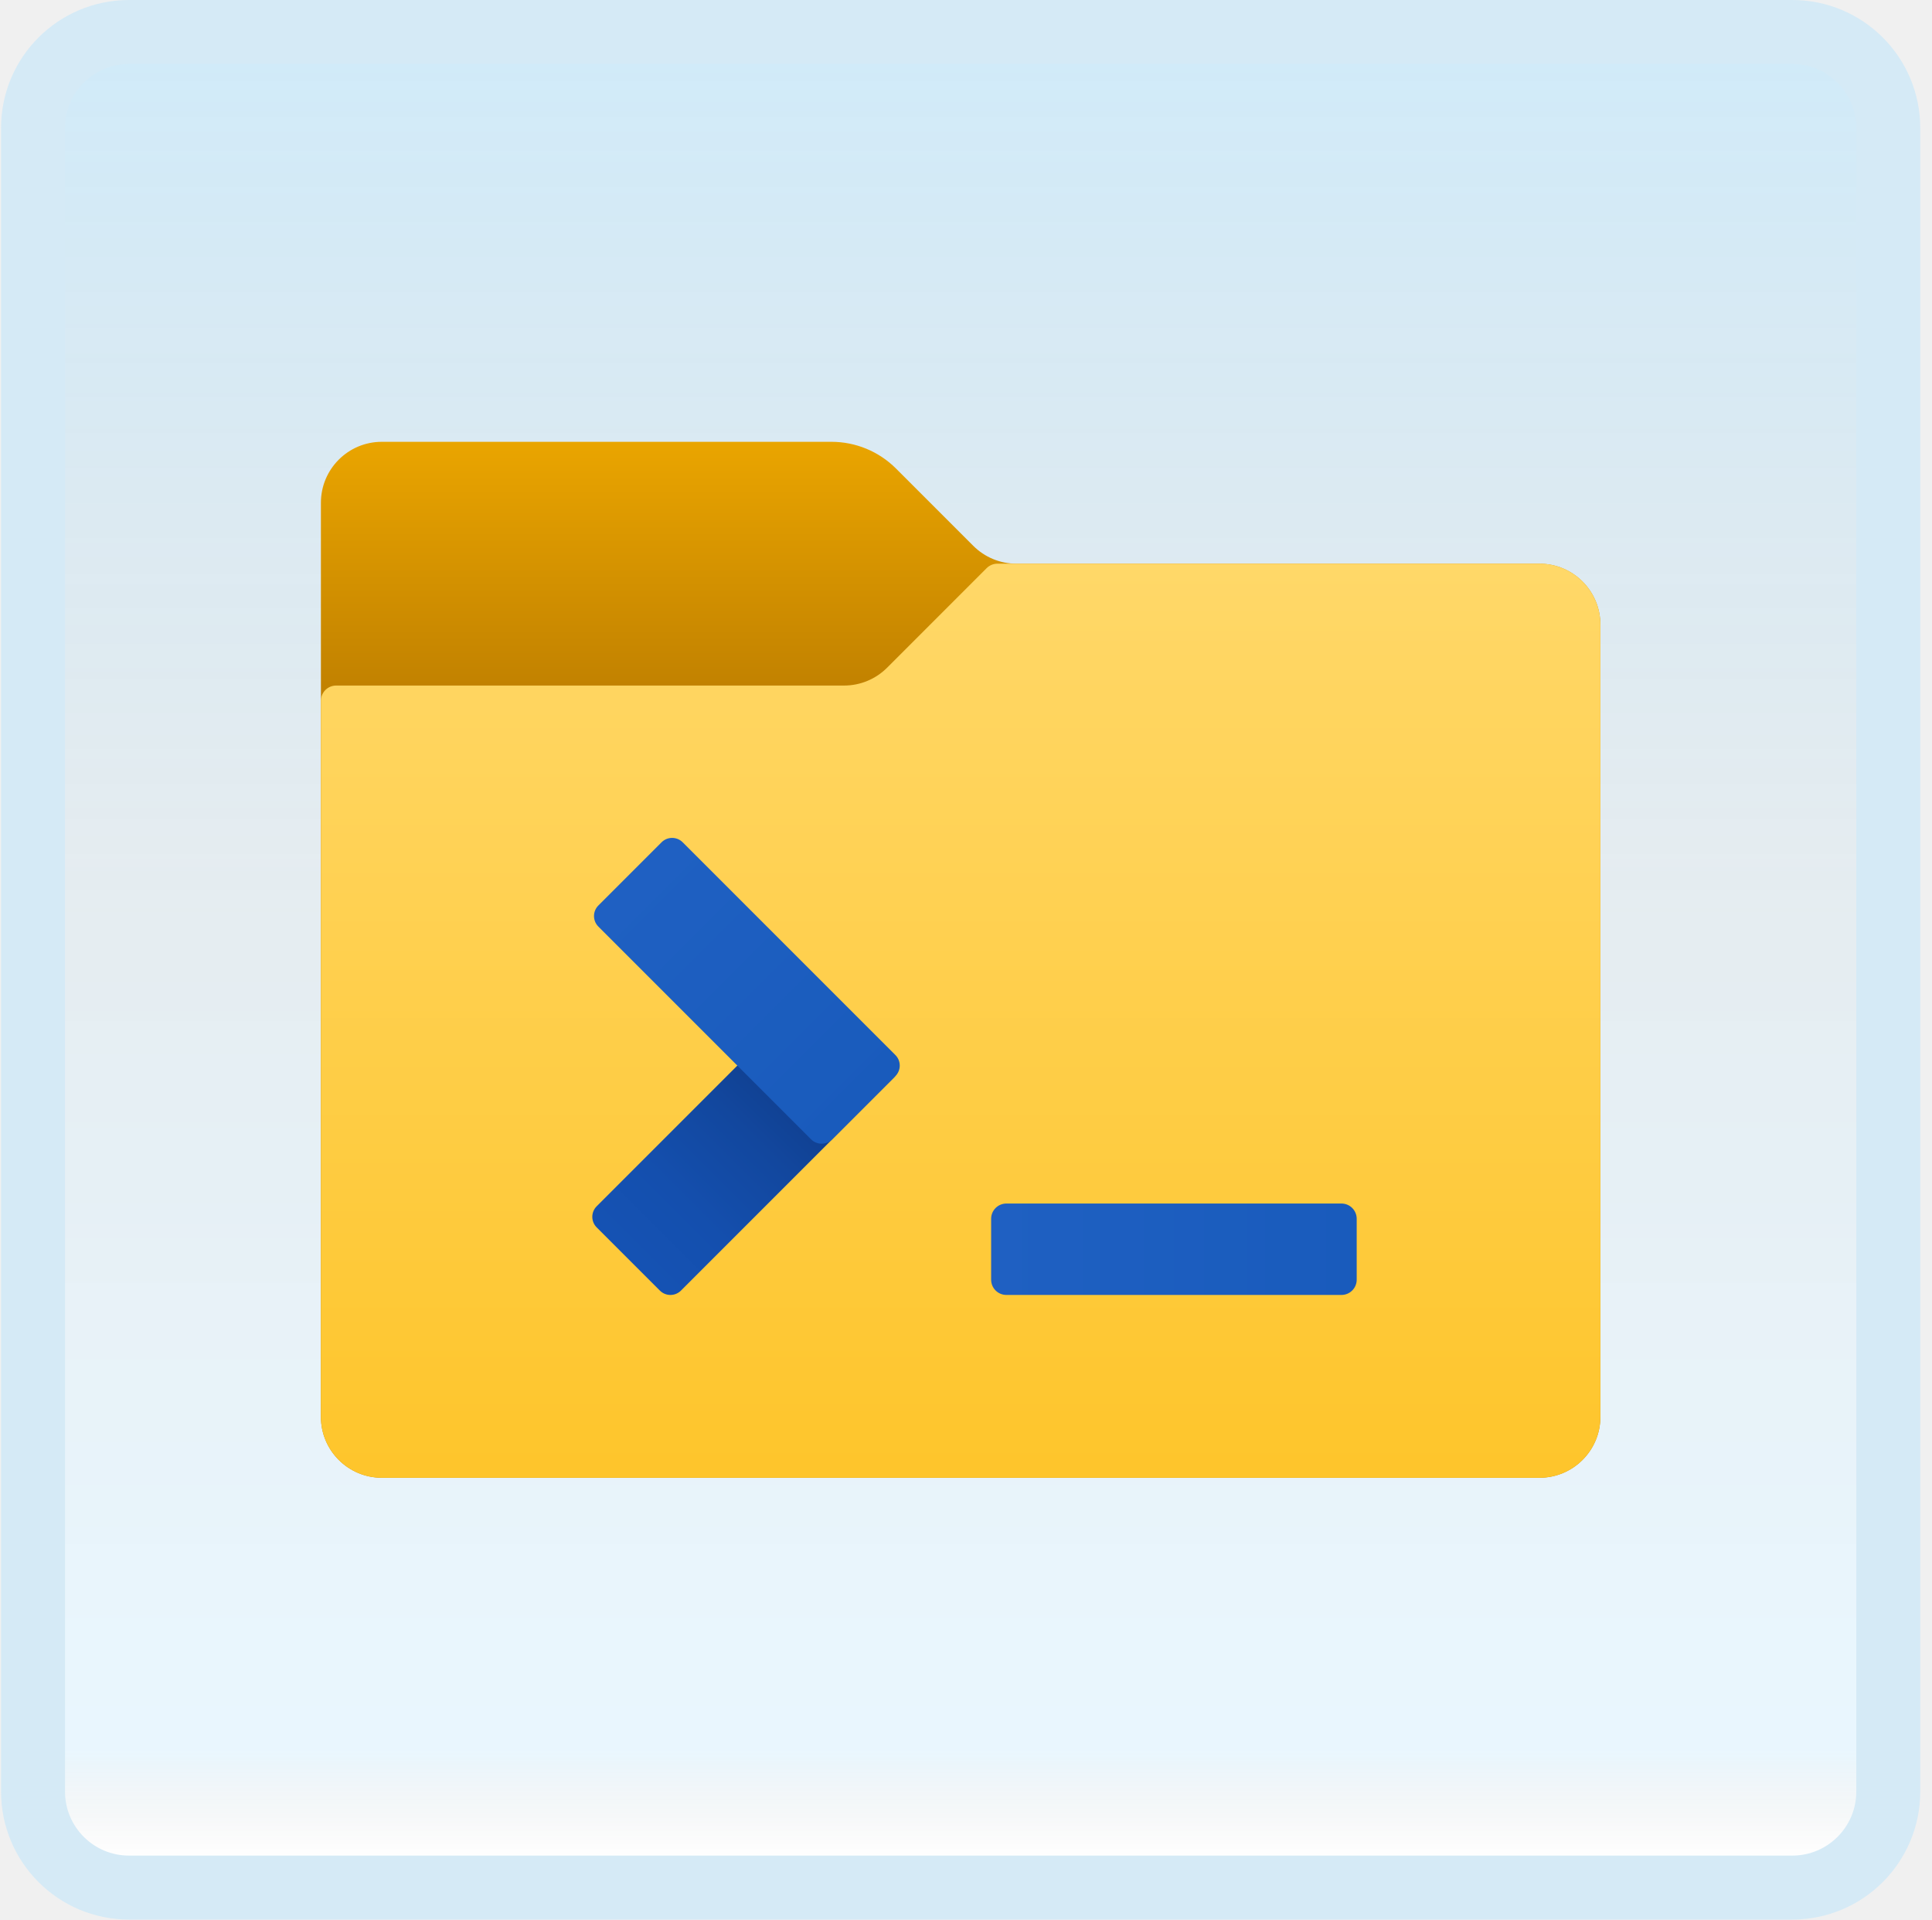
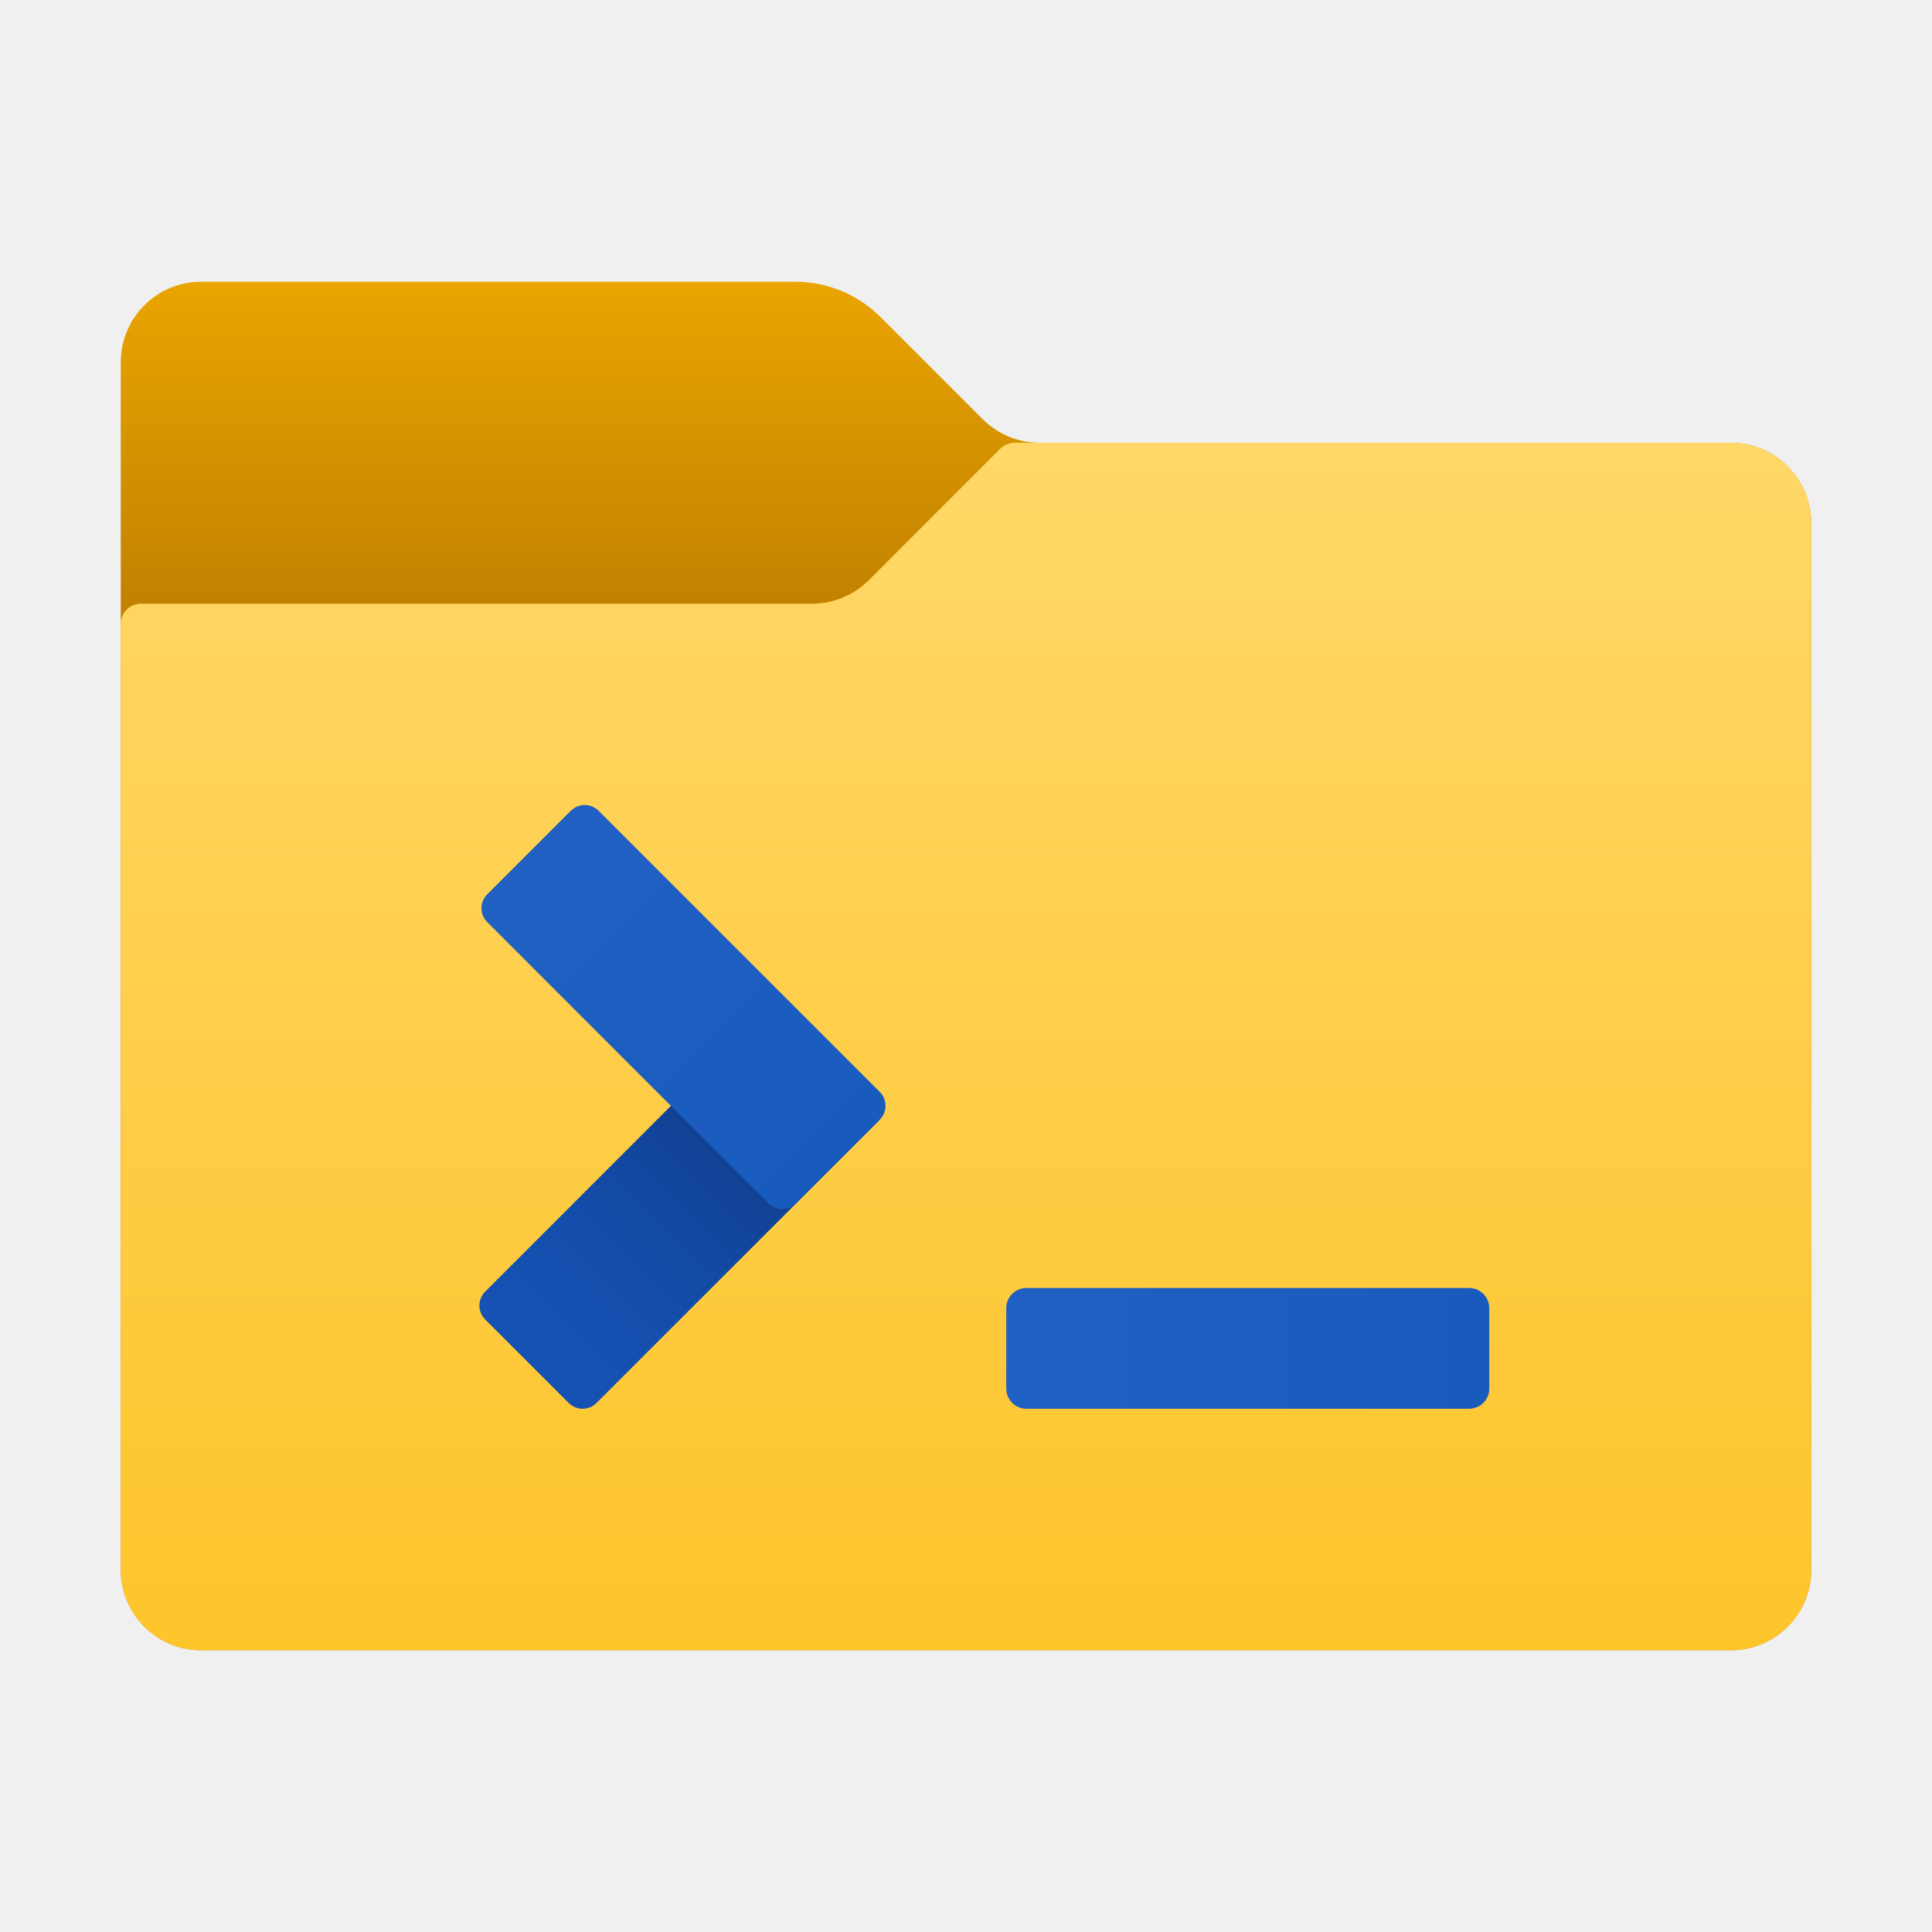
- <svg xmlns="http://www.w3.org/2000/svg" width="151" height="150" viewBox="0 0 151 150" fill="none">
+ <svg xmlns="http://www.w3.org/2000/svg" width="24" height="24" viewBox="0 0 24 24" fill="none">
  <g id="program">
-     <rect x="2.582" y="2.5" width="145" height="145" rx="7.5" fill="white" />
-     <rect x="2.582" y="2.5" width="145" height="145" rx="7.5" fill="url(#paint0_linear_14_10873)" fill-opacity="0.2" />
-     <g id="Group">
-       <path id="Vector" d="M76.068 42.652L70.03 36.614C68.692 35.276 66.875 34.524 64.98 34.524H29.844C27.213 34.524 25.082 36.655 25.082 39.286V110.714C25.082 113.345 27.213 115.476 29.844 115.476H120.32C122.951 115.476 125.082 113.345 125.082 110.714V48.809C125.082 46.179 122.951 44.048 120.32 44.048H79.434C78.172 44.048 76.961 43.545 76.068 42.652Z" fill="url(#paint1_linear_14_10873)" />
-       <path id="Vector_2" d="M69.334 52.176L77.115 44.395C77.337 44.174 77.639 44.047 77.956 44.047H120.32C122.951 44.047 125.082 46.178 125.082 48.809V110.714C125.082 113.345 122.951 115.476 120.32 115.476H29.844C27.213 115.476 25.082 113.345 25.082 110.714V54.762C25.082 54.105 25.615 53.571 26.273 53.571H65.968C67.23 53.571 68.442 53.069 69.334 52.176Z" fill="url(#paint2_linear_14_10873)" />
-       <path id="Vector_3" d="M46.634 94.262L63.26 77.636C63.715 77.181 64.453 77.181 64.908 77.636L69.848 82.576C70.303 83.031 70.303 83.769 69.848 84.224L53.222 100.85C52.767 101.305 52.029 101.305 51.575 100.85L46.634 95.91C46.179 95.455 46.179 94.717 46.634 94.262Z" fill="url(#paint3_linear_14_10873)" />
-       <path id="Vector_4" d="M53.355 65.817L69.981 82.443C70.436 82.898 70.436 83.636 69.981 84.091L65.041 89.031C64.586 89.486 63.848 89.486 63.393 89.031L46.767 72.405C46.312 71.95 46.312 71.212 46.767 70.757L51.707 65.817C52.164 65.362 52.9 65.362 53.355 65.817Z" fill="url(#paint4_linear_14_10873)" />
-       <path id="Vector_5" d="M78.655 94.047H104.846C105.503 94.047 106.036 94.581 106.036 95.238V100C106.036 100.657 105.503 101.19 104.846 101.19H78.655C77.998 101.19 77.465 100.657 77.465 100V95.238C77.465 94.581 77.998 94.047 78.655 94.047Z" fill="url(#paint5_linear_14_10873)" />
-     </g>
-     <rect x="2.582" y="2.5" width="145" height="145" rx="7.5" stroke="#D5EAF6" stroke-width="5" />
+     <path id="Vector" d="M12.207 5.207L10.939 3.939C10.658 3.658 10.277 3.5 9.879 3.5H2.5C1.948 3.5 1.5 3.947 1.5 4.5V19.5C1.5 20.052 1.948 20.5 2.5 20.5H21.5C22.052 20.5 22.5 20.052 22.5 19.5V6.5C22.5 5.947 22.052 5.5 21.5 5.5H12.914C12.649 5.5 12.395 5.394 12.207 5.207Z" fill="url(#paint0_linear_206_8215)" />
+     <path id="Vector_2" d="M10.793 7.207L12.427 5.573C12.473 5.527 12.537 5.5 12.604 5.5H21.5C22.052 5.5 22.5 5.947 22.5 6.5V19.5C22.5 20.052 22.052 20.5 21.5 20.5H2.5C1.948 20.5 1.5 20.052 1.5 19.5V7.75C1.5 7.612 1.612 7.5 1.75 7.5H10.086C10.351 7.5 10.605 7.394 10.793 7.207Z" fill="url(#paint1_linear_206_8215)" />
+     <path id="Vector_3" d="M6.027 16.045L9.518 12.553C9.614 12.458 9.768 12.458 9.864 12.553L10.902 13.591C10.997 13.687 10.997 13.841 10.902 13.937L7.41 17.428C7.314 17.524 7.16 17.524 7.064 17.428L6.027 16.391C5.931 16.296 5.931 16.14 6.027 16.045Z" fill="url(#paint2_linear_206_8215)" />
+     <path id="Vector_4" d="M7.436 10.072L10.928 13.563C11.024 13.659 11.024 13.813 10.928 13.909L9.89 14.947C9.795 15.042 9.64 15.042 9.544 14.947L6.053 11.455C5.957 11.36 5.957 11.204 6.053 11.109L7.09 10.072C7.186 9.976 7.341 9.976 7.436 10.072Z" fill="url(#paint3_linear_206_8215)" />
+     <path id="Vector_5" d="M12.75 16H18.25C18.388 16 18.5 16.112 18.5 16.25V17.25C18.5 17.388 18.388 17.5 18.25 17.5H12.75C12.612 17.5 12.5 17.388 12.5 17.25V16.25C12.5 16.112 12.612 16 12.75 16Z" fill="url(#paint4_linear_206_8215)" />
  </g>
  <defs>
-     <linearGradient id="paint0_linear_14_10873" x1="75.082" y1="5" x2="75.082" y2="145" gradientUnits="userSpaceOnUse">
-       <stop stop-color="#199AE0" />
-       <stop offset="0.472" stop-color="#0D5176" stop-opacity="0.528" />
-       <stop offset="0.941" stop-color="#12A6F7" stop-opacity="0.465" />
-       <stop offset="1" stop-opacity="0" />
-     </linearGradient>
-     <linearGradient id="paint1_linear_14_10873" x1="75.082" y1="33.829" x2="75.082" y2="53.517" gradientUnits="userSpaceOnUse">
+     <linearGradient id="paint0_linear_206_8215" x1="12" y1="3.354" x2="12" y2="7.489" gradientUnits="userSpaceOnUse">
      <stop stop-color="#EBA600" />
      <stop offset="1" stop-color="#C28200" />
    </linearGradient>
-     <linearGradient id="paint2_linear_14_10873" x1="75.082" y1="43.7" x2="75.082" y2="115.435" gradientUnits="userSpaceOnUse">
+     <linearGradient id="paint1_linear_206_8215" x1="12" y1="5.427" x2="12" y2="20.491" gradientUnits="userSpaceOnUse">
      <stop stop-color="#FFD869" />
      <stop offset="1" stop-color="#FEC52B" />
    </linearGradient>
-     <linearGradient id="paint3_linear_14_10873" x1="49.406" y1="98.076" x2="64.279" y2="83.202" gradientUnits="userSpaceOnUse">
+     <linearGradient id="paint2_linear_206_8215" x1="6.609" y1="16.846" x2="9.732" y2="13.723" gradientUnits="userSpaceOnUse">
      <stop stop-color="#1552B3" />
      <stop offset="0.275" stop-color="#144FAE" />
      <stop offset="0.623" stop-color="#12479E" />
      <stop offset="0.86" stop-color="#103F8F" />
    </linearGradient>
-     <linearGradient id="paint4_linear_14_10873" x1="49.71" y1="68.757" x2="67.51" y2="86.557" gradientUnits="userSpaceOnUse">
+     <linearGradient id="paint3_linear_206_8215" x1="6.671" y1="10.689" x2="10.409" y2="14.427" gradientUnits="userSpaceOnUse">
      <stop stop-color="#1F60C2" />
      <stop offset="1" stop-color="#195BBC" />
    </linearGradient>
-     <linearGradient id="paint5_linear_14_10873" x1="77.465" y1="97.619" x2="106.036" y2="97.619" gradientUnits="userSpaceOnUse">
+     <linearGradient id="paint4_linear_206_8215" x1="12.5" y1="16.75" x2="18.5" y2="16.75" gradientUnits="userSpaceOnUse">
      <stop stop-color="#1F60C2" />
      <stop offset="1" stop-color="#195BBC" />
    </linearGradient>
  </defs>
</svg>
